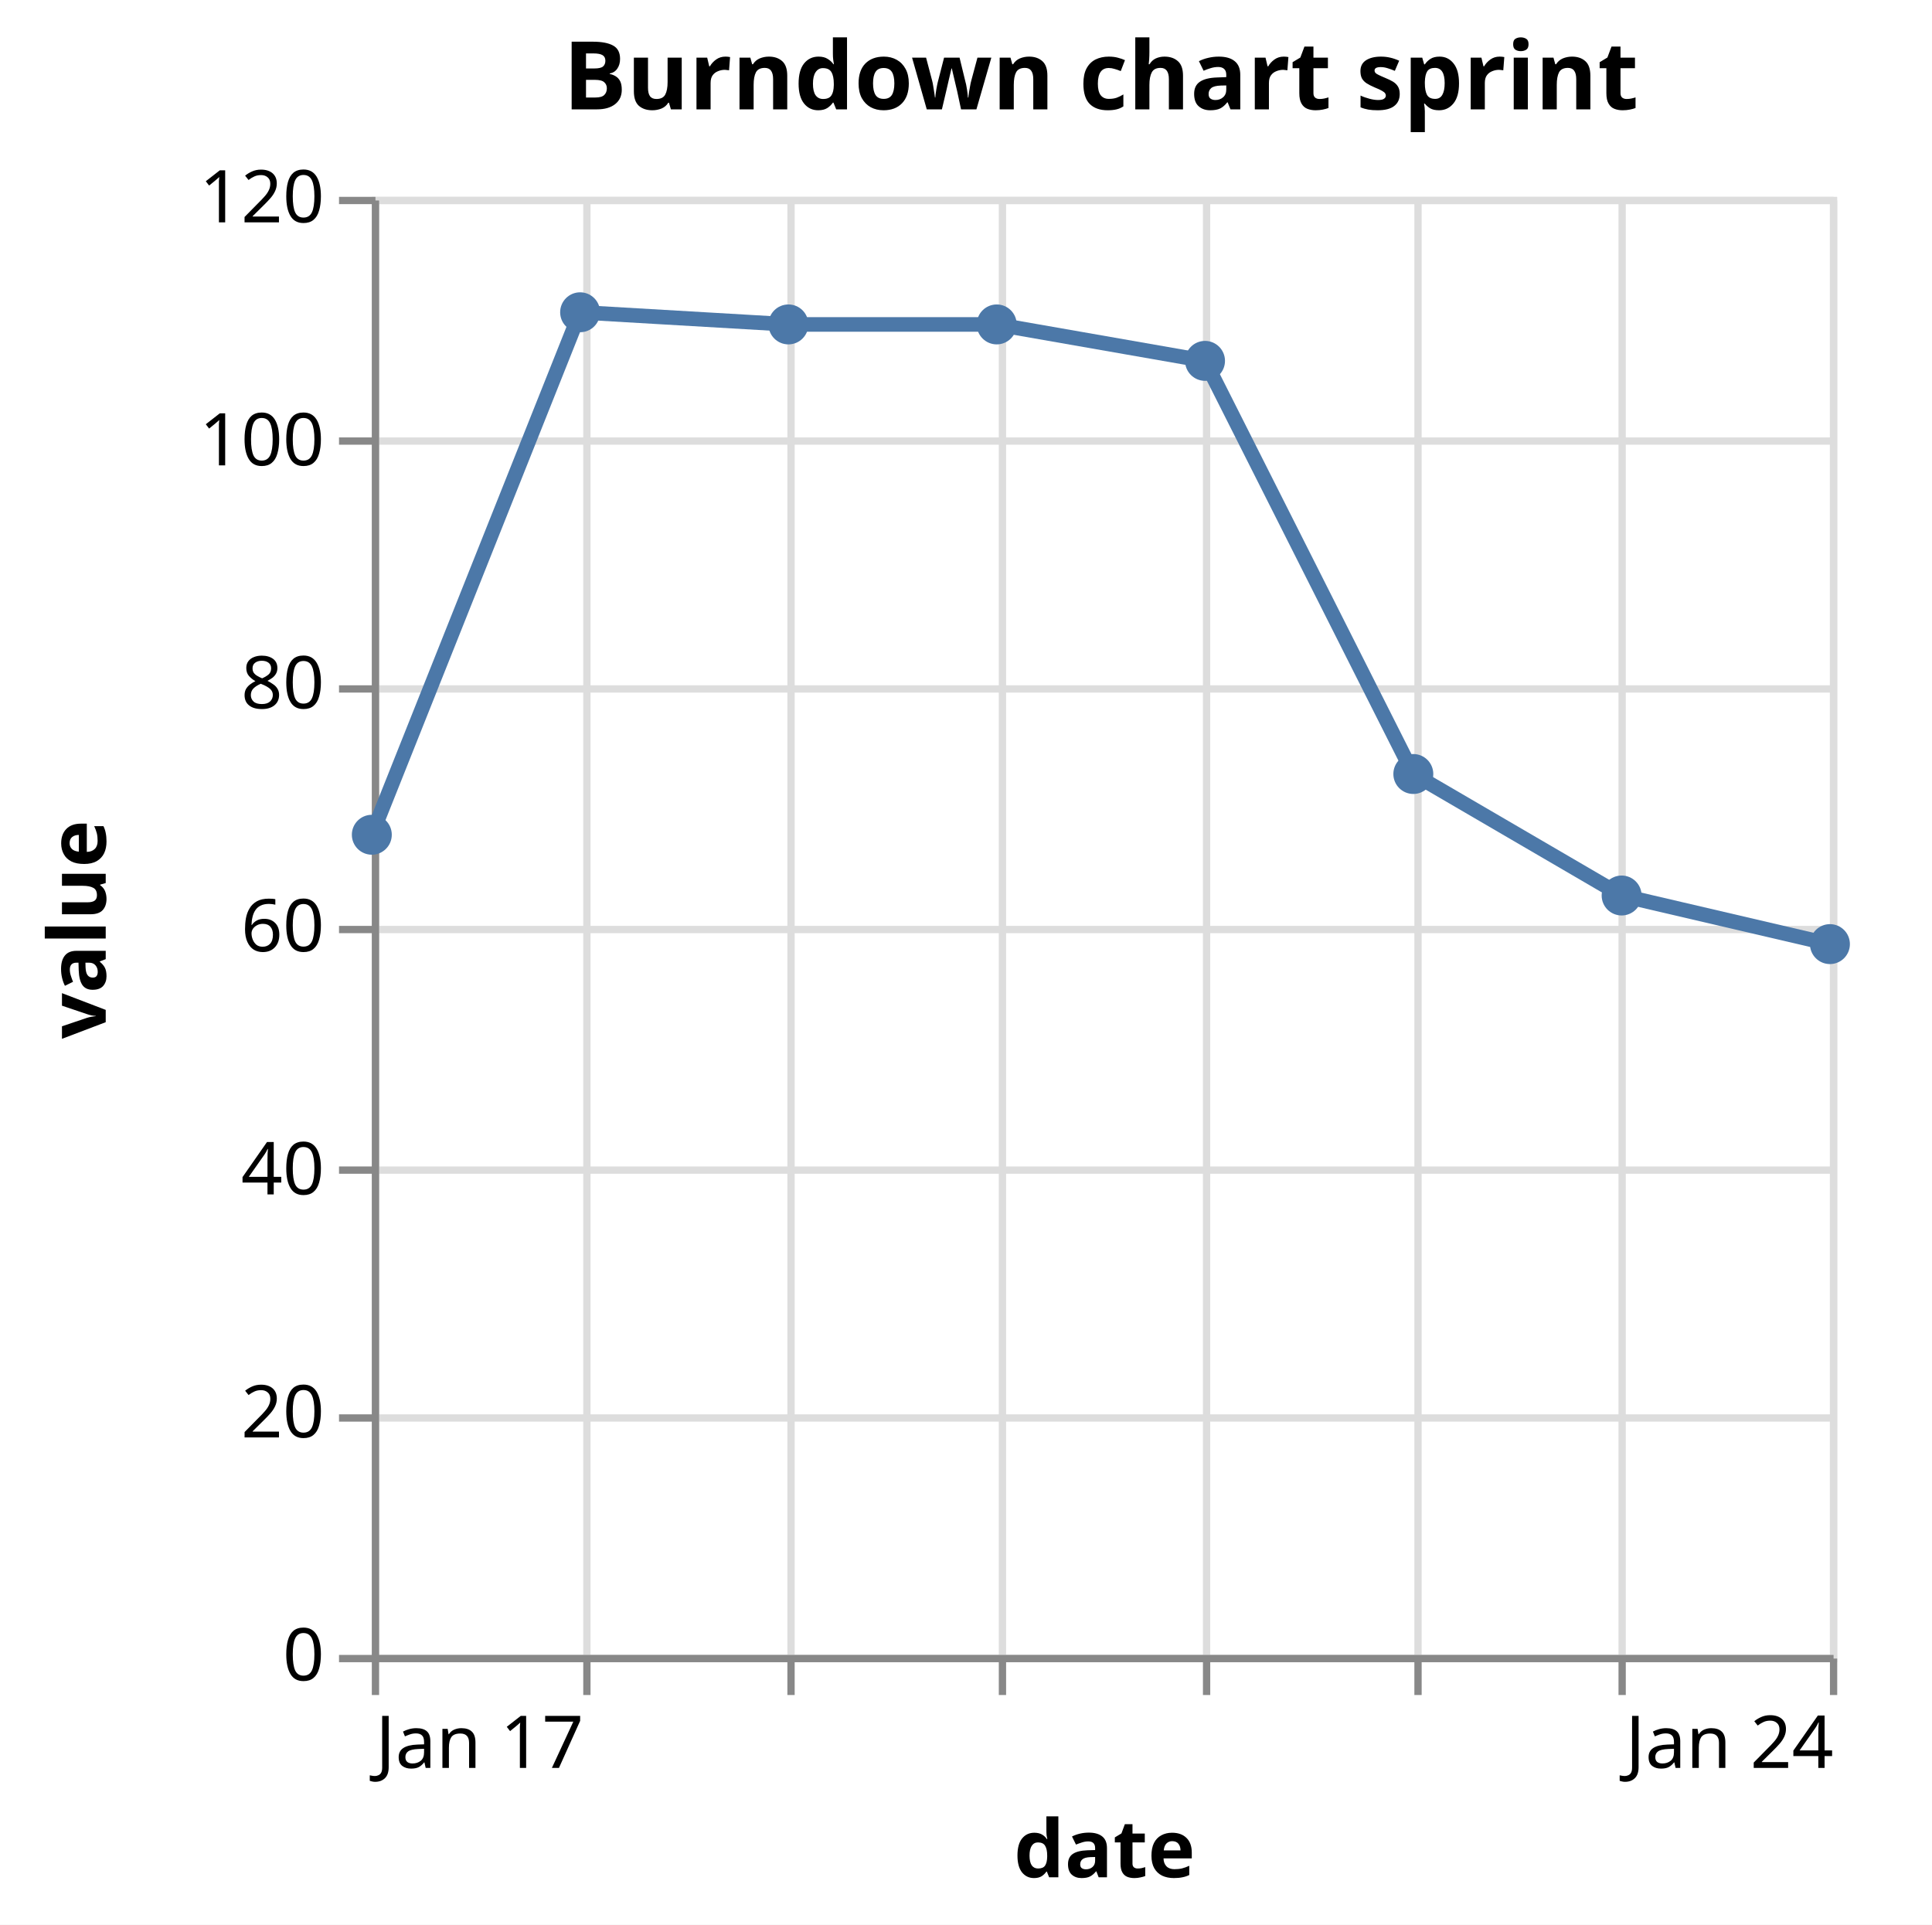
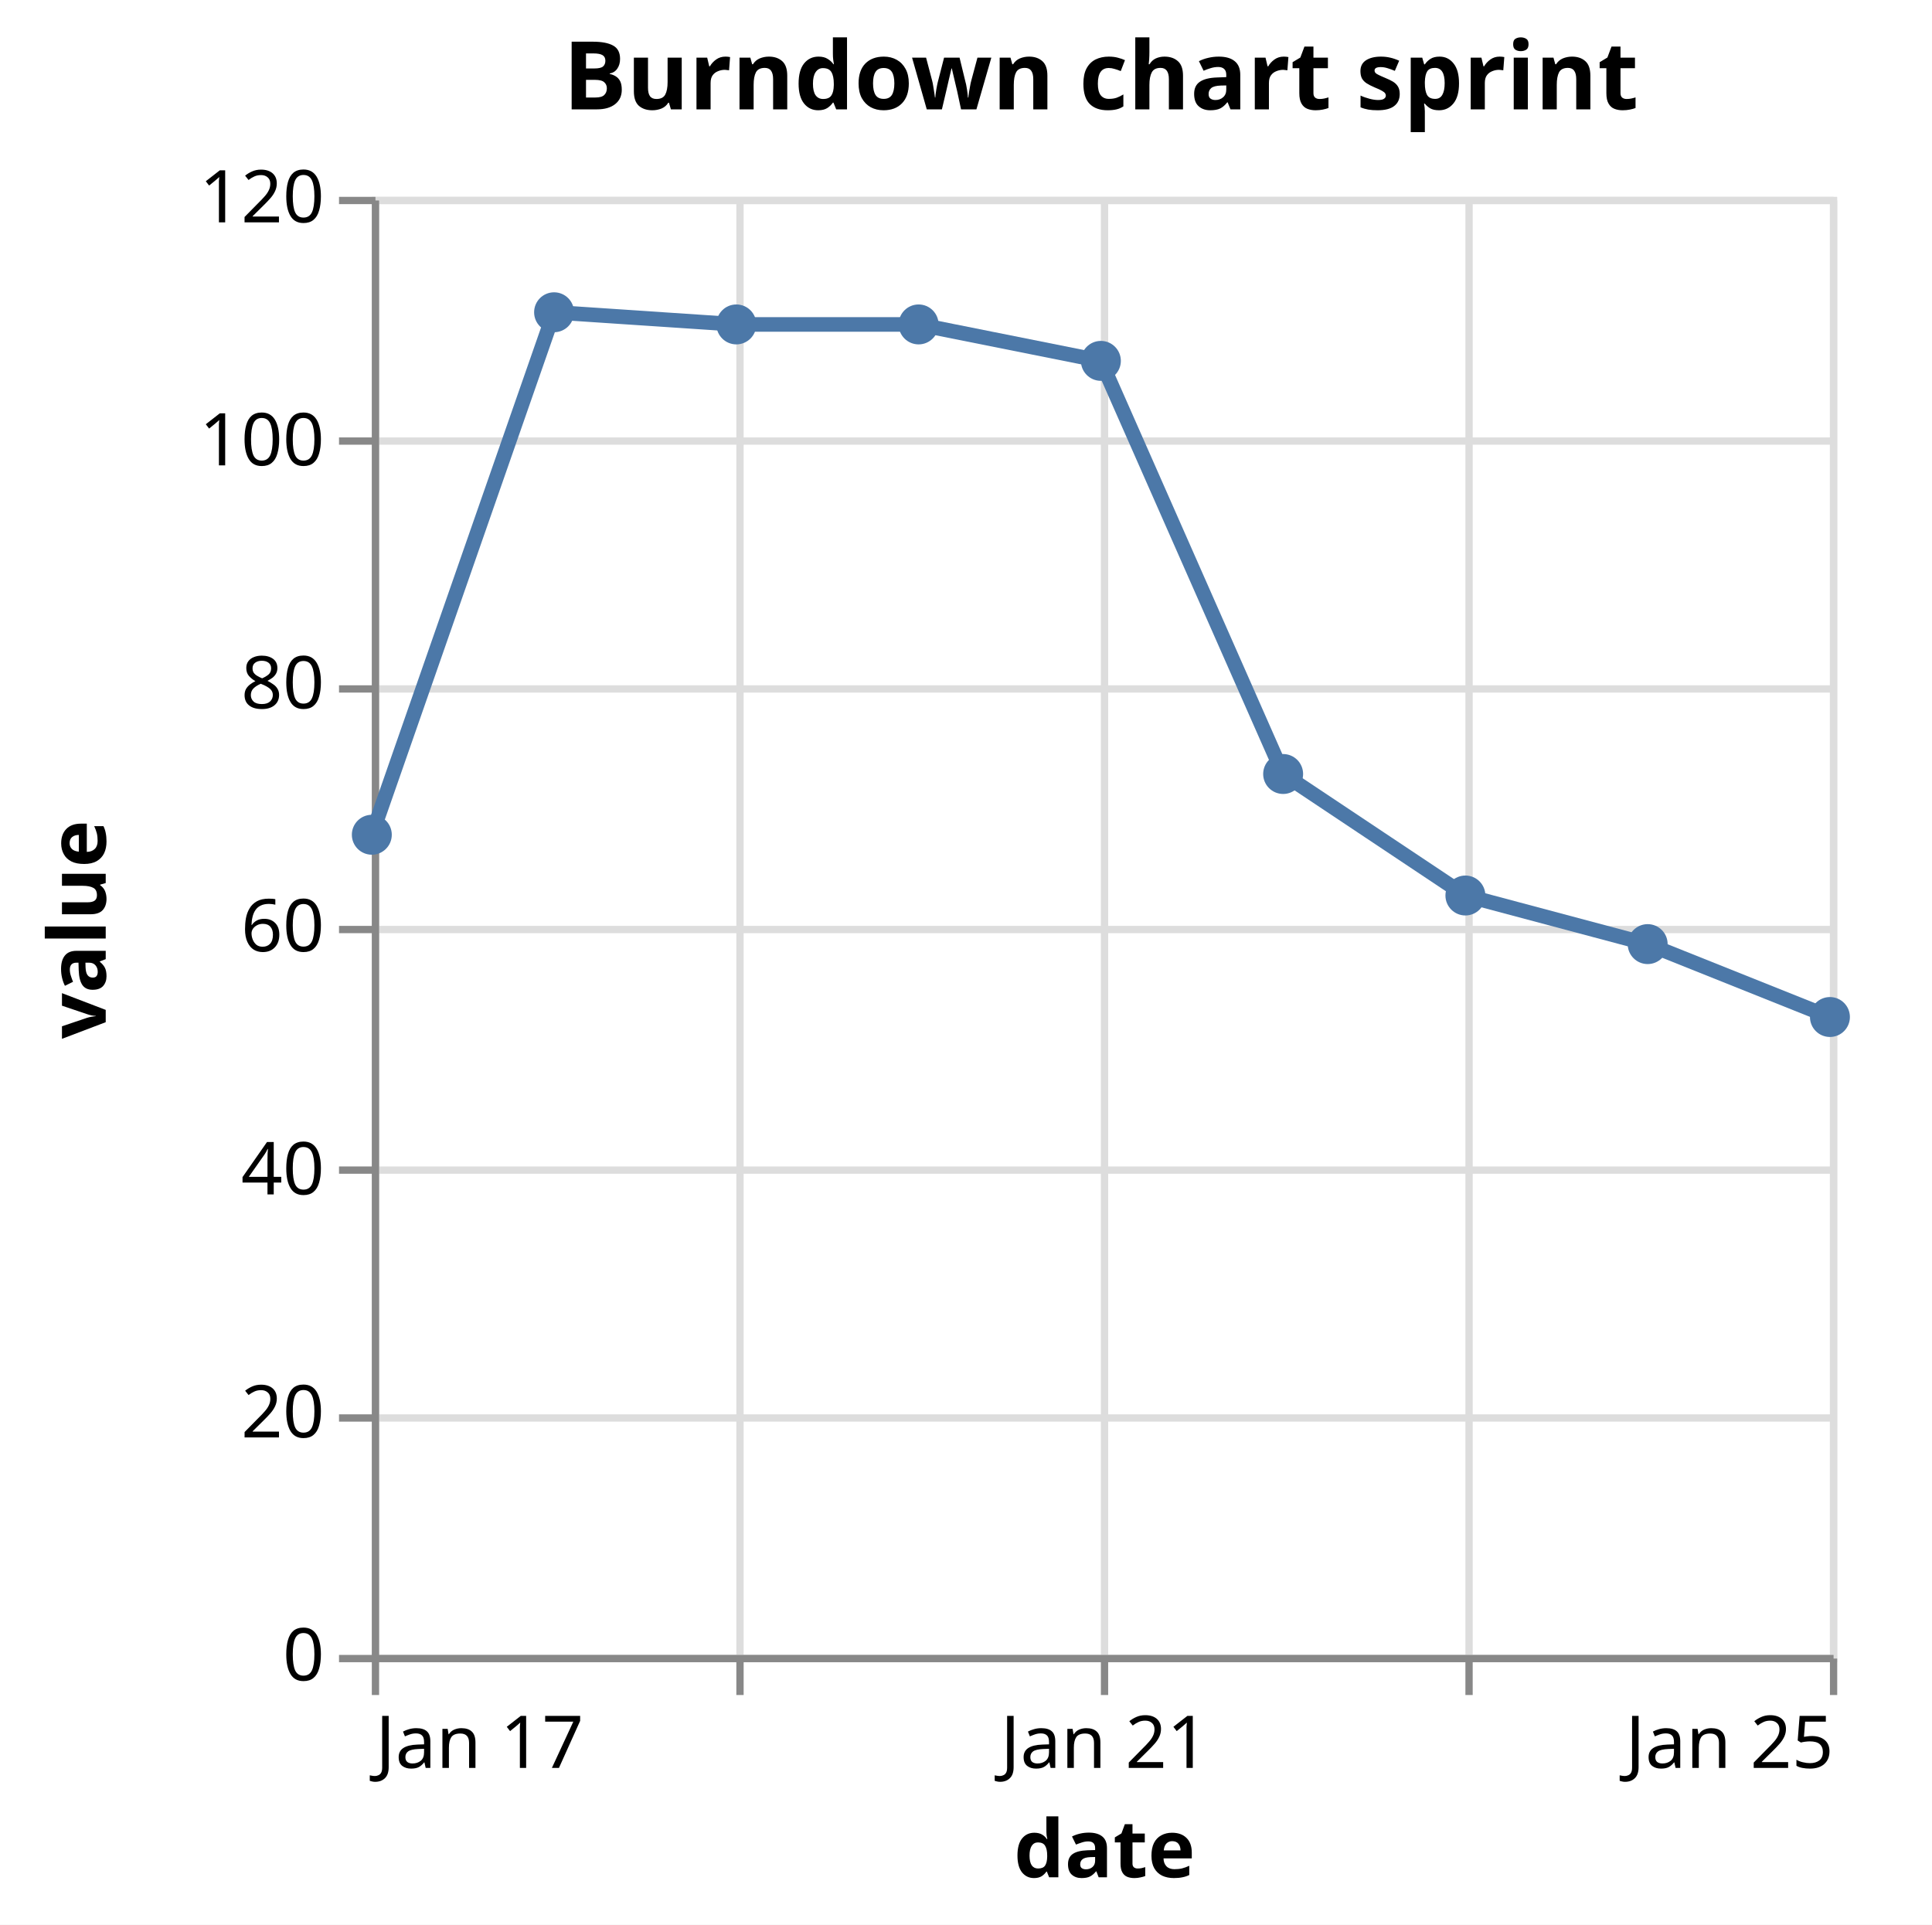
<svg xmlns="http://www.w3.org/2000/svg" version="1.1" class="marks" width="265" height="264" viewBox="0 0 265 264">
  <rect width="265" height="264" fill="white" />
  <g fill="none" stroke-miterlimit="10" transform="translate(51,27)">
    <g class="mark-group role-frame root" role="graphics-object" aria-roledescription="group mark container">
      <g transform="translate(0,0)">
        <path class="background" aria-hidden="true" d="M0.5,0.5h200v200h-200Z" stroke="#ddd" />
        <g>
          <g class="mark-group role-axis" aria-hidden="true">
            <g transform="translate(0.5,200.5)">
              <path class="background" aria-hidden="true" d="M0,0h0v0h0Z" pointer-events="none" />
              <g>
                <g class="mark-rule role-axis-grid" pointer-events="none">
                  <line transform="translate(0,-200)" x2="0" y2="200" stroke="#ddd" stroke-width="1" opacity="1" />
-                   <line transform="translate(29,-200)" x2="0" y2="200" stroke="#ddd" stroke-width="1" opacity="1" />
-                   <line transform="translate(57,-200)" x2="0" y2="200" stroke="#ddd" stroke-width="1" opacity="1" />
-                   <line transform="translate(86,-200)" x2="0" y2="200" stroke="#ddd" stroke-width="1" opacity="1" />
-                   <line transform="translate(114,-200)" x2="0" y2="200" stroke="#ddd" stroke-width="1" opacity="1" />
-                   <line transform="translate(143,-200)" x2="0" y2="200" stroke="#ddd" stroke-width="1" opacity="1" />
-                   <line transform="translate(171,-200)" x2="0" y2="200" stroke="#ddd" stroke-width="1" opacity="1" />
+                   <line transform="translate(50,-200)" x2="0" y2="200" stroke="#ddd" stroke-width="1" opacity="1" />
+                   <line transform="translate(100,-200)" x2="0" y2="200" stroke="#ddd" stroke-width="1" opacity="1" />
+                   <line transform="translate(150,-200)" x2="0" y2="200" stroke="#ddd" stroke-width="1" opacity="1" />
                  <line transform="translate(200,-200)" x2="0" y2="200" stroke="#ddd" stroke-width="1" opacity="1" />
                </g>
              </g>
              <path class="foreground" aria-hidden="true" d="" pointer-events="none" display="none" />
            </g>
          </g>
          <g class="mark-group role-axis" aria-hidden="true">
            <g transform="translate(0.5,0.5)">
              <path class="background" aria-hidden="true" d="M0,0h0v0h0Z" pointer-events="none" />
              <g>
                <g class="mark-rule role-axis-grid" pointer-events="none">
                  <line transform="translate(0,200)" x2="200" y2="0" stroke="#ddd" stroke-width="1" opacity="1" />
                  <line transform="translate(0,167)" x2="200" y2="0" stroke="#ddd" stroke-width="1" opacity="1" />
                  <line transform="translate(0,133)" x2="200" y2="0" stroke="#ddd" stroke-width="1" opacity="1" />
                  <line transform="translate(0,100)" x2="200" y2="0" stroke="#ddd" stroke-width="1" opacity="1" />
                  <line transform="translate(0,67)" x2="200" y2="0" stroke="#ddd" stroke-width="1" opacity="1" />
                  <line transform="translate(0,33)" x2="200" y2="0" stroke="#ddd" stroke-width="1" opacity="1" />
                  <line transform="translate(0,0)" x2="200" y2="0" stroke="#ddd" stroke-width="1" opacity="1" />
                </g>
              </g>
              <path class="foreground" aria-hidden="true" d="" pointer-events="none" display="none" />
            </g>
          </g>
-           <g class="mark-group role-axis" role="graphics-symbol" aria-roledescription="axis" aria-label="X-axis titled 'date' for a time scale with values from January 17 to January 24">
+           <g class="mark-group role-axis" role="graphics-symbol" aria-roledescription="axis" aria-label="X-axis titled 'date' for a time scale with values from January 17 to January 25">
            <g transform="translate(0.5,200.5)">
              <path class="background" aria-hidden="true" d="M0,0h0v0h0Z" pointer-events="none" />
              <g>
                <g class="mark-rule role-axis-tick" pointer-events="none">
                  <line transform="translate(0,0)" x2="0" y2="5" stroke="#888" stroke-width="1" opacity="1" />
-                   <line transform="translate(29,0)" x2="0" y2="5" stroke="#888" stroke-width="1" opacity="1" />
-                   <line transform="translate(57,0)" x2="0" y2="5" stroke="#888" stroke-width="1" opacity="1" />
-                   <line transform="translate(86,0)" x2="0" y2="5" stroke="#888" stroke-width="1" opacity="1" />
-                   <line transform="translate(114,0)" x2="0" y2="5" stroke="#888" stroke-width="1" opacity="1" />
-                   <line transform="translate(143,0)" x2="0" y2="5" stroke="#888" stroke-width="1" opacity="1" />
-                   <line transform="translate(171,0)" x2="0" y2="5" stroke="#888" stroke-width="1" opacity="1" />
+                   <line transform="translate(50,0)" x2="0" y2="5" stroke="#888" stroke-width="1" opacity="1" />
+                   <line transform="translate(100,0)" x2="0" y2="5" stroke="#888" stroke-width="1" opacity="1" />
+                   <line transform="translate(150,0)" x2="0" y2="5" stroke="#888" stroke-width="1" opacity="1" />
                  <line transform="translate(200,0)" x2="0" y2="5" stroke="#888" stroke-width="1" opacity="1" />
                </g>
                <g class="mark-text role-axis-label" pointer-events="none">
                  <text text-anchor="start" transform="translate(0,15)" font-family="sans-serif" font-size="10px" fill="#000" opacity="1">Jan 17</text>
-                   <text text-anchor="middle" transform="translate(28.57143,15)" font-family="sans-serif" font-size="10px" fill="#000" opacity="0">Jan 18</text>
-                   <text text-anchor="middle" transform="translate(57.14286,15)" font-family="sans-serif" font-size="10px" fill="#000" opacity="0">Jan 19</text>
-                   <text text-anchor="middle" transform="translate(85.71429,15)" font-family="sans-serif" font-size="10px" fill="#000" opacity="0">Jan 20</text>
-                   <text text-anchor="middle" transform="translate(114.2857,15)" font-family="sans-serif" font-size="10px" fill="#000" opacity="0">Jan 21</text>
-                   <text text-anchor="middle" transform="translate(142.8571,15)" font-family="sans-serif" font-size="10px" fill="#000" opacity="0">Jan 22</text>
-                   <text text-anchor="middle" transform="translate(171.4286,15)" font-family="sans-serif" font-size="10px" fill="#000" opacity="0">Jan 23</text>
-                   <text text-anchor="end" transform="translate(200,15)" font-family="sans-serif" font-size="10px" fill="#000" opacity="1">Jan 24</text>
+                   <text text-anchor="middle" transform="translate(50,15)" font-family="sans-serif" font-size="10px" fill="#000" opacity="0">Jan 19</text>
+                   <text text-anchor="middle" transform="translate(100,15)" font-family="sans-serif" font-size="10px" fill="#000" opacity="1">Jan 21</text>
+                   <text text-anchor="middle" transform="translate(150,15)" font-family="sans-serif" font-size="10px" fill="#000" opacity="0">Jan 23</text>
+                   <text text-anchor="end" transform="translate(200,15)" font-family="sans-serif" font-size="10px" fill="#000" opacity="1">Jan 25</text>
                </g>
                <g class="mark-rule role-axis-domain" pointer-events="none">
                  <line transform="translate(0,0)" x2="200" y2="0" stroke="#888" stroke-width="1" opacity="1" />
                </g>
                <g class="mark-text role-axis-title" pointer-events="none">
                  <text text-anchor="middle" transform="translate(100,30)" font-family="sans-serif" font-size="11px" font-weight="bold" fill="#000" opacity="1">date</text>
                </g>
              </g>
              <path class="foreground" aria-hidden="true" d="" pointer-events="none" display="none" />
            </g>
          </g>
          <g class="mark-group role-axis" role="graphics-symbol" aria-roledescription="axis" aria-label="Y-axis titled 'value' for a linear scale with values from 0 to 120">
            <g transform="translate(0.5,0.5)">
              <path class="background" aria-hidden="true" d="M0,0h0v0h0Z" pointer-events="none" />
              <g>
                <g class="mark-rule role-axis-tick" pointer-events="none">
                  <line transform="translate(0,200)" x2="-5" y2="0" stroke="#888" stroke-width="1" opacity="1" />
                  <line transform="translate(0,167)" x2="-5" y2="0" stroke="#888" stroke-width="1" opacity="1" />
                  <line transform="translate(0,133)" x2="-5" y2="0" stroke="#888" stroke-width="1" opacity="1" />
                  <line transform="translate(0,100)" x2="-5" y2="0" stroke="#888" stroke-width="1" opacity="1" />
                  <line transform="translate(0,67)" x2="-5" y2="0" stroke="#888" stroke-width="1" opacity="1" />
                  <line transform="translate(0,33)" x2="-5" y2="0" stroke="#888" stroke-width="1" opacity="1" />
                  <line transform="translate(0,0)" x2="-5" y2="0" stroke="#888" stroke-width="1" opacity="1" />
                </g>
                <g class="mark-text role-axis-label" pointer-events="none">
                  <text text-anchor="end" transform="translate(-7,203)" font-family="sans-serif" font-size="10px" fill="#000" opacity="1">0</text>
                  <text text-anchor="end" transform="translate(-7,169.6667)" font-family="sans-serif" font-size="10px" fill="#000" opacity="1">20</text>
                  <text text-anchor="end" transform="translate(-7,136.3333)" font-family="sans-serif" font-size="10px" fill="#000" opacity="1">40</text>
                  <text text-anchor="end" transform="translate(-7,103)" font-family="sans-serif" font-size="10px" fill="#000" opacity="1">60</text>
                  <text text-anchor="end" transform="translate(-7,69.66667)" font-family="sans-serif" font-size="10px" fill="#000" opacity="1">80</text>
                  <text text-anchor="end" transform="translate(-7,36.33333)" font-family="sans-serif" font-size="10px" fill="#000" opacity="1">100</text>
                  <text text-anchor="end" transform="translate(-7,3)" font-family="sans-serif" font-size="10px" fill="#000" opacity="1">120</text>
                </g>
                <g class="mark-rule role-axis-domain" pointer-events="none">
                  <line transform="translate(0,200)" x2="0" y2="-200" stroke="#888" stroke-width="1" opacity="1" />
                </g>
                <g class="mark-text role-axis-title" pointer-events="none">
                  <text text-anchor="middle" transform="translate(-35,100) rotate(-90) translate(0,-2)" font-family="sans-serif" font-size="11px" font-weight="bold" fill="#000" opacity="1">value</text>
                </g>
              </g>
              <path class="foreground" aria-hidden="true" d="" pointer-events="none" display="none" />
            </g>
          </g>
          <g class="mark-line role-mark layer_0_layer_0_marks" role="graphics-object" aria-roledescription="line mark container">
-             <path aria-label="date: Jan 17; value: 67.5" role="graphics-symbol" aria-roledescription="line mark" d="M0,87.5L28.571,15.833L57.143,17.5L85.714,17.5L114.286,22.5L142.857,79.167L171.429,95.833L200,102.5" stroke="#4c78a8" stroke-width="2" />
+             <path aria-label="date: Jan 17; value: 67.5" role="graphics-symbol" aria-roledescription="line mark" d="M0,87.5L25,15.833L50,17.5L75,17.5L100,22.5L125,79.167L150,95.833L175,102.5L200,112.5" stroke="#4c78a8" stroke-width="2" />
          </g>
          <g class="mark-symbol role-mark layer_0_layer_1_marks" role="graphics-object" aria-roledescription="symbol mark container">
            <path aria-label="date: Jan 17; value: 67.5" role="graphics-symbol" aria-roledescription="point" transform="translate(0,87.5)" d="M2.739,0A2.739,2.739,0,1,1,-2.739,0A2.739,2.739,0,1,1,2.739,0" fill="#4c78a8" stroke-width="2" opacity="1" />
-             <path aria-label="date: Jan 18; value: 110.5" role="graphics-symbol" aria-roledescription="point" transform="translate(28.57143,15.83333)" d="M2.739,0A2.739,2.739,0,1,1,-2.739,0A2.739,2.739,0,1,1,2.739,0" fill="#4c78a8" stroke-width="2" opacity="1" />
-             <path aria-label="date: Jan 19; value: 109.5" role="graphics-symbol" aria-roledescription="point" transform="translate(57.14286,17.5)" d="M2.739,0A2.739,2.739,0,1,1,-2.739,0A2.739,2.739,0,1,1,2.739,0" fill="#4c78a8" stroke-width="2" opacity="1" />
-             <path aria-label="date: Jan 20; value: 109.5" role="graphics-symbol" aria-roledescription="point" transform="translate(85.71429,17.5)" d="M2.739,0A2.739,2.739,0,1,1,-2.739,0A2.739,2.739,0,1,1,2.739,0" fill="#4c78a8" stroke-width="2" opacity="1" />
-             <path aria-label="date: Jan 21; value: 106.5" role="graphics-symbol" aria-roledescription="point" transform="translate(114.2857,22.5)" d="M2.739,0A2.739,2.739,0,1,1,-2.739,0A2.739,2.739,0,1,1,2.739,0" fill="#4c78a8" stroke-width="2" opacity="1" />
-             <path aria-label="date: Jan 22; value: 72.5" role="graphics-symbol" aria-roledescription="point" transform="translate(142.8571,79.16667)" d="M2.739,0A2.739,2.739,0,1,1,-2.739,0A2.739,2.739,0,1,1,2.739,0" fill="#4c78a8" stroke-width="2" opacity="1" />
-             <path aria-label="date: Jan 23; value: 62.5" role="graphics-symbol" aria-roledescription="point" transform="translate(171.4286,95.83333)" d="M2.739,0A2.739,2.739,0,1,1,-2.739,0A2.739,2.739,0,1,1,2.739,0" fill="#4c78a8" stroke-width="2" opacity="1" />
-             <path aria-label="date: Jan 24; value: 58.5" role="graphics-symbol" aria-roledescription="point" transform="translate(200,102.5)" d="M2.739,0A2.739,2.739,0,1,1,-2.739,0A2.739,2.739,0,1,1,2.739,0" fill="#4c78a8" stroke-width="2" opacity="1" />
+             <path aria-label="date: Jan 18; value: 110.5" role="graphics-symbol" aria-roledescription="point" transform="translate(25,15.83333)" d="M2.739,0A2.739,2.739,0,1,1,-2.739,0A2.739,2.739,0,1,1,2.739,0" fill="#4c78a8" stroke-width="2" opacity="1" />
+             <path aria-label="date: Jan 19; value: 109.5" role="graphics-symbol" aria-roledescription="point" transform="translate(50,17.5)" d="M2.739,0A2.739,2.739,0,1,1,-2.739,0A2.739,2.739,0,1,1,2.739,0" fill="#4c78a8" stroke-width="2" opacity="1" />
+             <path aria-label="date: Jan 20; value: 109.5" role="graphics-symbol" aria-roledescription="point" transform="translate(75,17.5)" d="M2.739,0A2.739,2.739,0,1,1,-2.739,0A2.739,2.739,0,1,1,2.739,0" fill="#4c78a8" stroke-width="2" opacity="1" />
+             <path aria-label="date: Jan 21; value: 106.5" role="graphics-symbol" aria-roledescription="point" transform="translate(100,22.5)" d="M2.739,0A2.739,2.739,0,1,1,-2.739,0A2.739,2.739,0,1,1,2.739,0" fill="#4c78a8" stroke-width="2" opacity="1" />
+             <path aria-label="date: Jan 22; value: 72.5" role="graphics-symbol" aria-roledescription="point" transform="translate(125,79.16667)" d="M2.739,0A2.739,2.739,0,1,1,-2.739,0A2.739,2.739,0,1,1,2.739,0" fill="#4c78a8" stroke-width="2" opacity="1" />
+             <path aria-label="date: Jan 23; value: 62.5" role="graphics-symbol" aria-roledescription="point" transform="translate(150,95.83333)" d="M2.739,0A2.739,2.739,0,1,1,-2.739,0A2.739,2.739,0,1,1,2.739,0" fill="#4c78a8" stroke-width="2" opacity="1" />
+             <path aria-label="date: Jan 24; value: 58.5" role="graphics-symbol" aria-roledescription="point" transform="translate(175,102.5)" d="M2.739,0A2.739,2.739,0,1,1,-2.739,0A2.739,2.739,0,1,1,2.739,0" fill="#4c78a8" stroke-width="2" opacity="1" />
+             <path aria-label="date: Jan 25; value: 52.5" role="graphics-symbol" aria-roledescription="point" transform="translate(200,112.5)" d="M2.739,0A2.739,2.739,0,1,1,-2.739,0A2.739,2.739,0,1,1,2.739,0" fill="#4c78a8" stroke-width="2" opacity="1" />
          </g>
          <g class="mark-group role-title">
            <g transform="translate(100,-22)">
              <path class="background" aria-hidden="true" d="M0,0h0v0h0Z" pointer-events="none" />
              <g>
                <g class="mark-text role-title-text" role="graphics-symbol" aria-roledescription="title" aria-label="Title text 'Burndown chart sprint'" pointer-events="none">
                  <text text-anchor="middle" transform="translate(0,10)" font-family="sans-serif" font-size="13px" font-weight="bold" fill="#000" opacity="1">Burndown chart sprint</text>
                </g>
              </g>
              <path class="foreground" aria-hidden="true" d="" pointer-events="none" display="none" />
            </g>
          </g>
        </g>
        <path class="foreground" aria-hidden="true" d="" display="none" />
      </g>
    </g>
  </g>
</svg>
